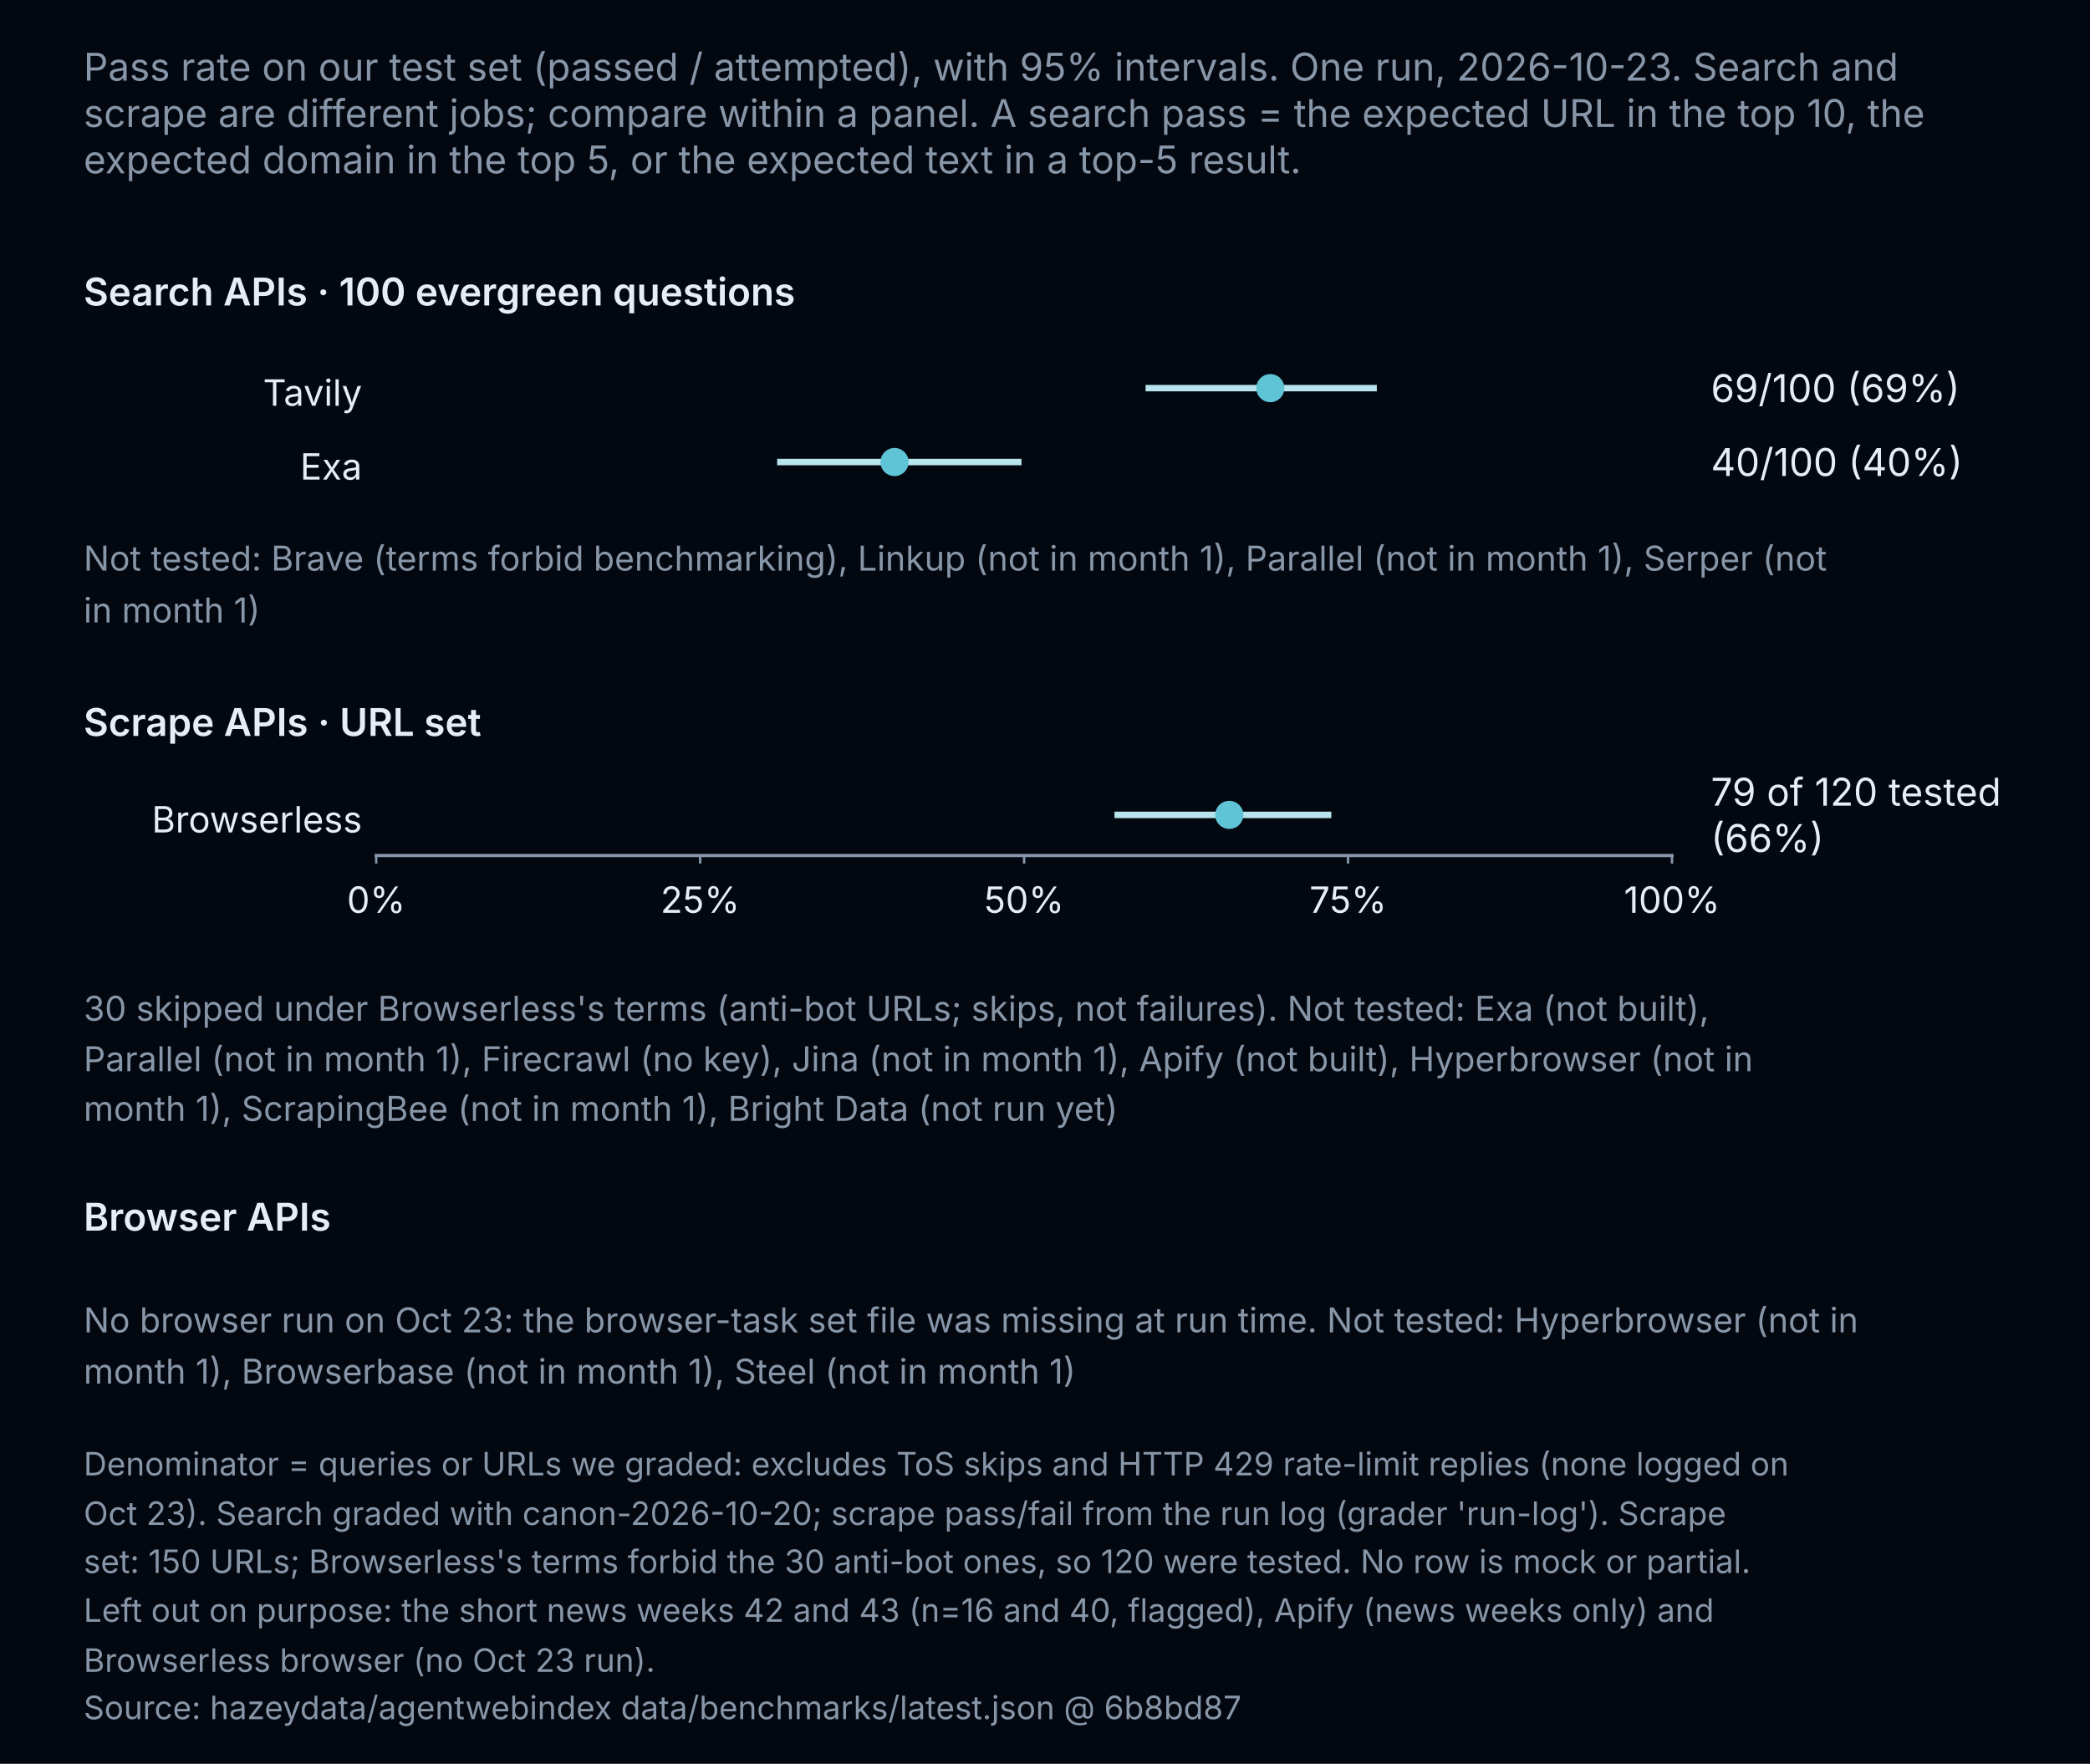
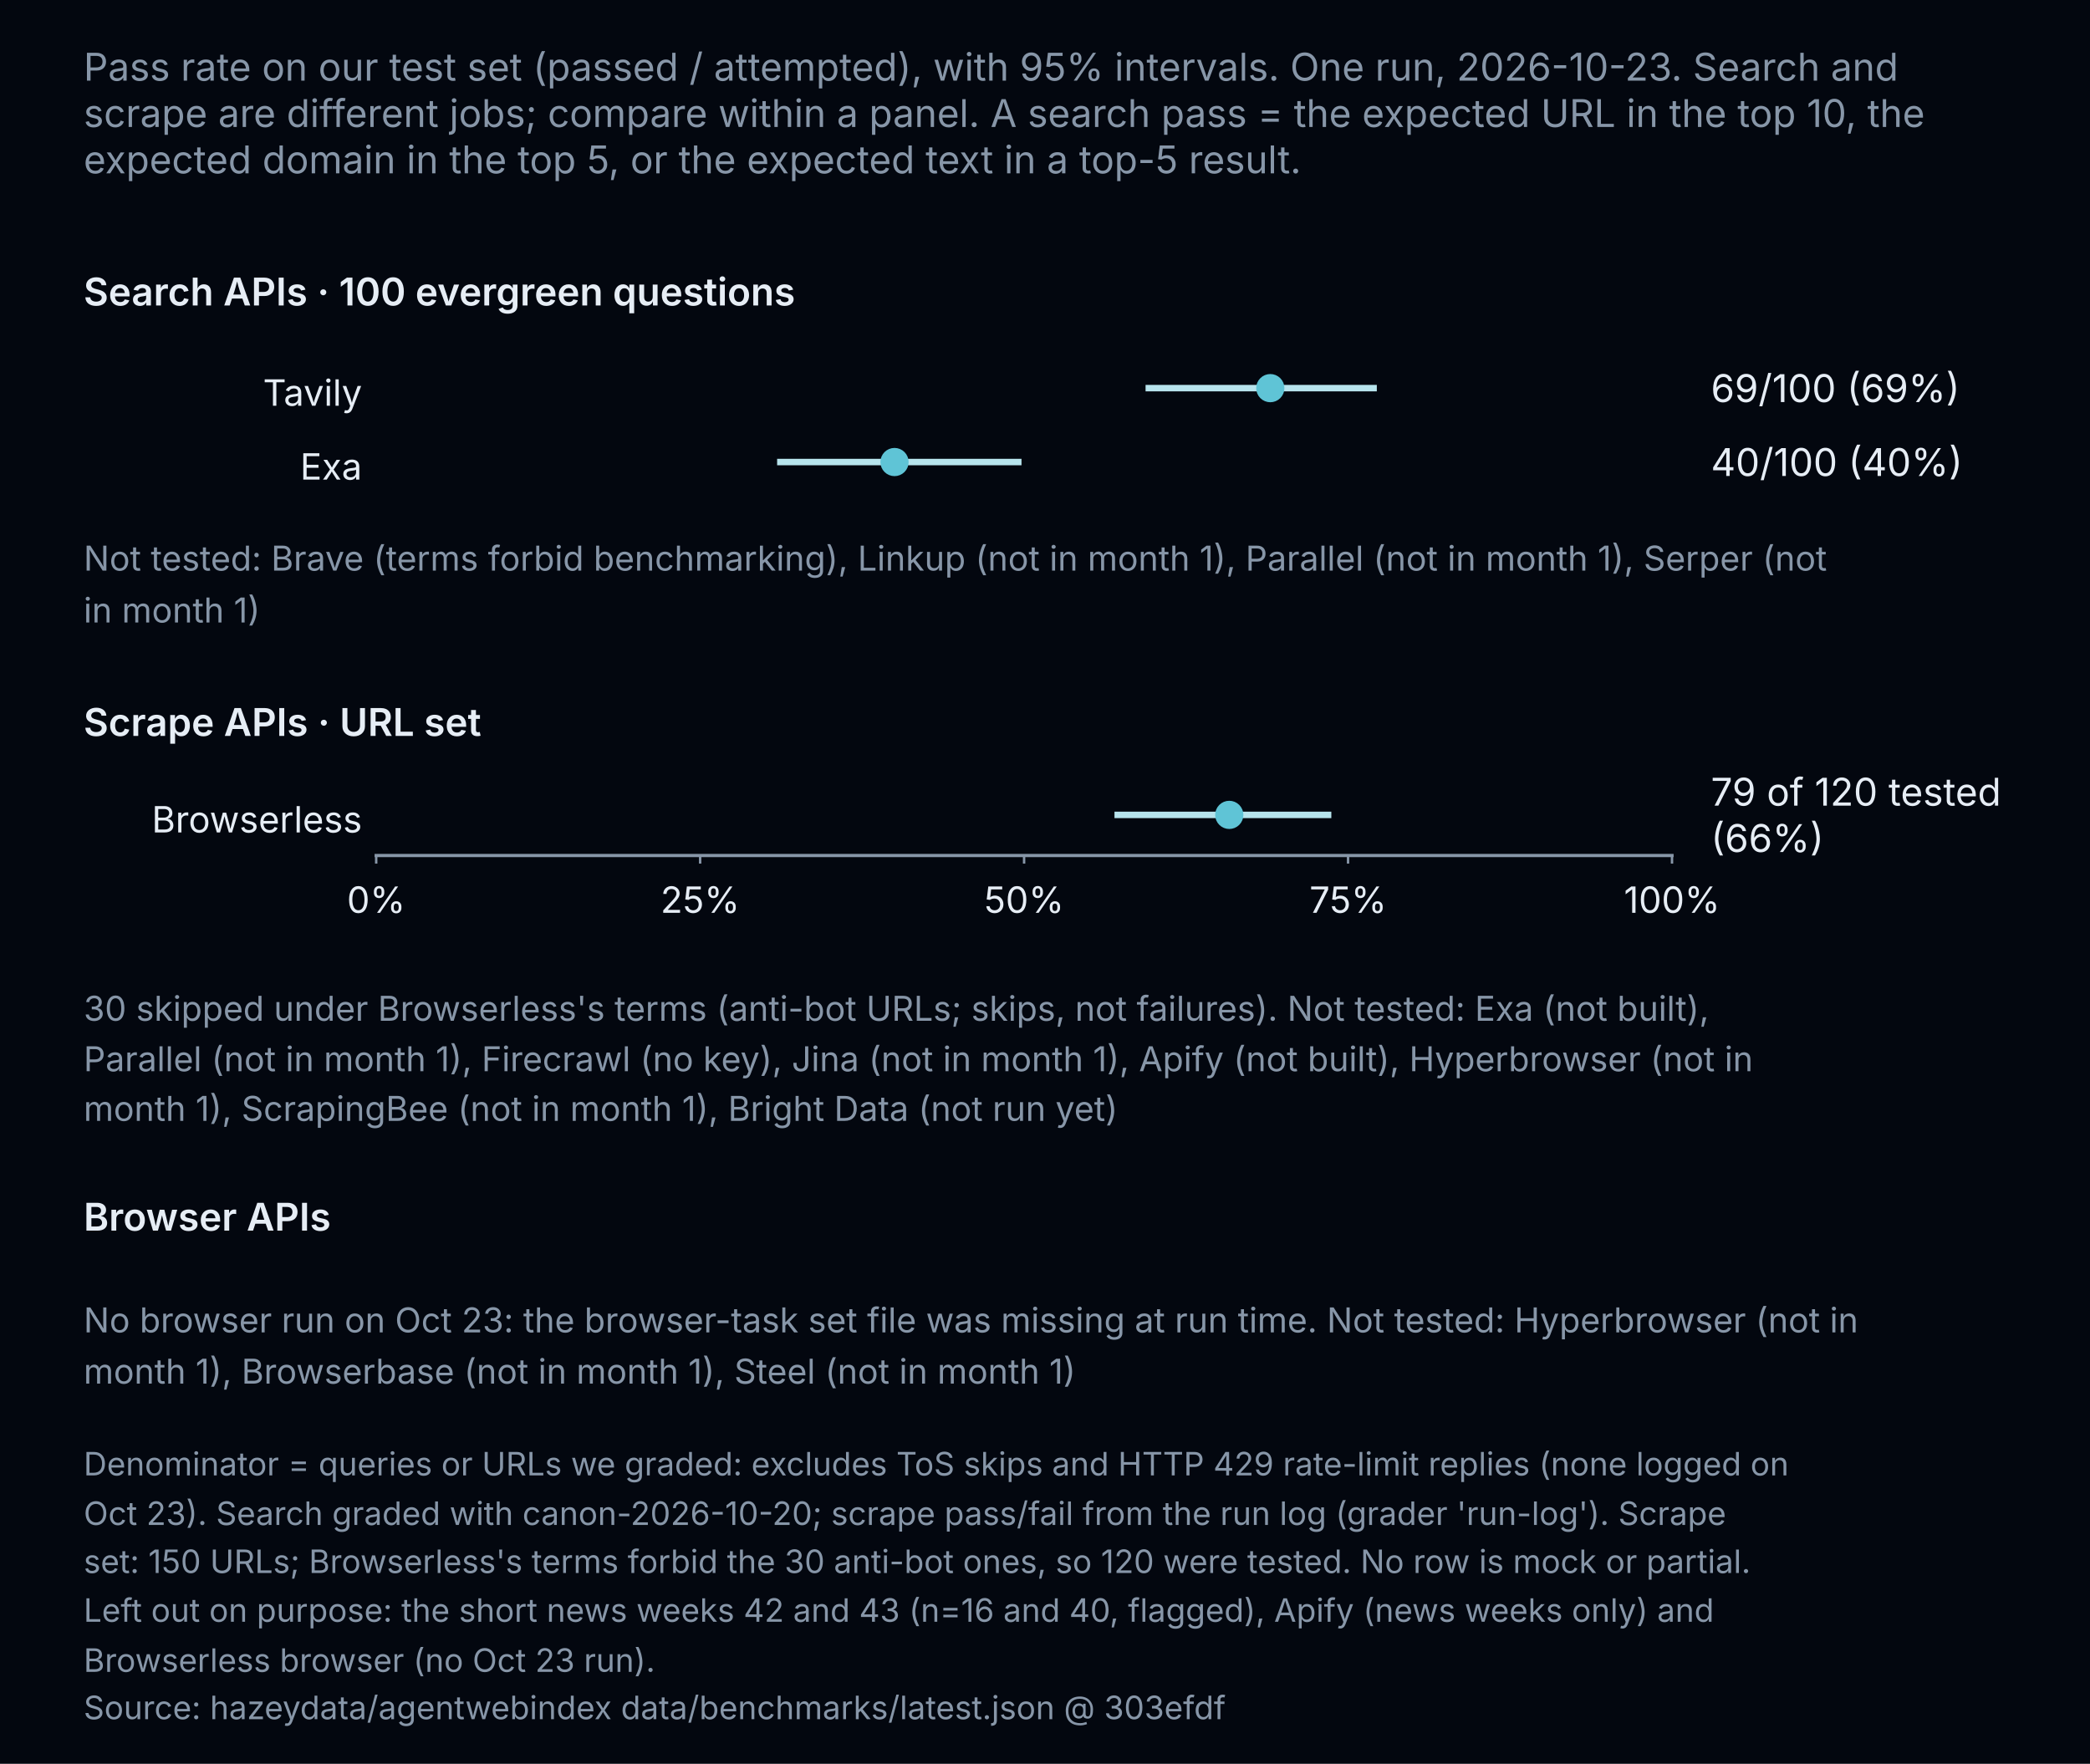
<svg xmlns="http://www.w3.org/2000/svg" xmlns:xlink="http://www.w3.org/1999/xlink" role="img" aria-label="Tavily passed 69% of our 100 evergreen checks, Exa 40%; Browserless passed 66% of 120 scrape checks" width="518.4pt" height="437.479pt" viewBox="0 0 518.4 437.479" version="1.1">
  <defs>
    <style type="text/css">*{stroke-linejoin: round; stroke-linecap: butt}</style>
  </defs>
  <g id="figure_1">
    <g id="patch_1">
      <path d="M 0 437.479  L 518.4 437.479  L 518.4 0  L 0 0  z " style="fill: #03070f" />
    </g>
    <g id="axes_1">
      <g id="patch_2">
        <path d="M 93.312 125.595  L 414.72 125.595  L 414.72 85.275  L 93.312 85.275  z " style="fill: #03070f" />
      </g>
      <g id="matplotlib.axis_1">
        <g id="xtick_1">
          <g id="line2d_1" />
        </g>
        <g id="xtick_2">
          <g id="line2d_2" />
        </g>
        <g id="xtick_3">
          <g id="line2d_3" />
        </g>
        <g id="xtick_4">
          <g id="line2d_4" />
        </g>
        <g id="xtick_5">
          <g id="line2d_5" />
        </g>
      </g>
      <g id="matplotlib.axis_2">
        <g id="ytick_1">
          <g id="line2d_6" />
          <g id="text_1">
            <text style="font-size: 9px; font-family: 'Inter', sans-serif; text-anchor: end; fill: #e6edf5" x="89.812" y="118.958" transform="rotate(-0 89.812 118.958)">Exa</text>
          </g>
        </g>
        <g id="ytick_2">
          <g id="line2d_7" />
          <g id="text_2">
            <text style="font-size: 9px; font-family: 'Inter', sans-serif; text-anchor: end; fill: #e6edf5" x="89.812" y="100.631" transform="rotate(-0 89.812 100.6307)">Tavily</text>
          </g>
        </g>
      </g>
      <g id="wilson-ci">
-         <path d="M 284.144 96.271  L 341.505 96.271  " clip-path="url(#pdf65316797)" style="fill: none; stroke: #b7e4ed; stroke-width: 1.6" />
+         <path d="M 284.144 96.271  L 341.505 96.271  " clip-path="url(#p829a935129)" style="fill: none; stroke: #b7e4ed; stroke-width: 1.6" />
      </g>
      <g id="wilson-ci">
-         <path d="M 192.756 114.599  L 253.373 114.599  " clip-path="url(#pdf65316797)" style="fill: none; stroke: #b7e4ed; stroke-width: 1.6" />
+         <path d="M 192.756 114.599  L 253.373 114.599  " clip-path="url(#p829a935129)" style="fill: none; stroke: #b7e4ed; stroke-width: 1.6" />
      </g>
      <g id="line2d_8">
        <defs>
-           <path id="mcb02cc0483" d="M 0 3  C 0.796 3 1.559 2.684 2.121 2.121  C 2.684 1.559 3 0.796 3 0  C 3 -0.796 2.684 -1.559 2.121 -2.121  C 1.559 -2.684 0.796 -3 0 -3  C -0.796 -3 -1.559 -2.684 -2.121 -2.121  C -2.684 -1.559 -3 -0.796 -3 0  C -3 0.796 -2.684 1.559 -2.121 2.121  C -1.559 2.684 -0.796 3 0 3  z " style="stroke: #5fc4d6" />
+           <path id="m9ee821864e" d="M 0 3  C 0.796 3 1.559 2.684 2.121 2.121  C 2.684 1.559 3 0.796 3 0  C 3 -0.796 2.684 -1.559 2.121 -2.121  C 1.559 -2.684 0.796 -3 0 -3  C -0.796 -3 -1.559 -2.684 -2.121 -2.121  C -2.684 -1.559 -3 -0.796 -3 0  C -3 0.796 -2.684 1.559 -2.121 2.121  C -1.559 2.684 -0.796 3 0 3  z " style="stroke: #5fc4d6" />
        </defs>
-         <g clip-path="url(#pdf65316797)">
-           <use xlink:href="#mcb02cc0483" x="315.084" y="96.271" style="fill: #5fc4d6; stroke: #5fc4d6" />
+         <g clip-path="url(#p829a935129)">
+           <use xlink:href="#m9ee821864e" x="315.084" y="96.271" style="fill: #5fc4d6; stroke: #5fc4d6" />
        </g>
      </g>
      <g id="text_3">
        <text style="font-size: 9.5px; font-family: 'Inter', sans-serif; text-anchor: start; fill: #e6edf5" x="424.362" y="99.727" transform="rotate(-0 424.3622 99.72717)">69/100 (69%)</text>
      </g>
      <g id="line2d_9">
-         <g clip-path="url(#pdf65316797)">
-           <use xlink:href="#mcb02cc0483" x="221.875" y="114.599" style="fill: #5fc4d6; stroke: #5fc4d6" />
+         <g clip-path="url(#p829a935129)">
+           <use xlink:href="#m9ee821864e" x="221.875" y="114.599" style="fill: #5fc4d6; stroke: #5fc4d6" />
        </g>
      </g>
      <g id="text_4">
        <text style="font-size: 9.5px; font-family: 'Inter', sans-serif; text-anchor: start; fill: #e6edf5" x="424.362" y="118.054" transform="rotate(-0 424.3622 118.0544)">40/100 (40%)</text>
      </g>
    </g>
    <g id="axes_2">
      <g id="patch_3">
        <path d="M 93.312 212.197  L 414.72 212.197  L 414.72 192.037  L 93.312 192.037  z " style="fill: #03070f" />
      </g>
      <g id="matplotlib.axis_3">
        <g id="xtick_6">
          <g id="line2d_10">
            <defs>
-               <path id="me1b6cc272c" d="M 0 0  L 0 2  " style="stroke: #8796a8; stroke-width: 0.6" />
+               <path id="mb695ac8c50" d="M 0 0  L 0 2  " style="stroke: #8796a8; stroke-width: 0.6" />
            </defs>
            <g>
-               <use xlink:href="#me1b6cc272c" x="93.312" y="212.197" style="fill: #8796a8; stroke: #8796a8; stroke-width: 0.6" />
+               <use xlink:href="#mb695ac8c50" x="93.312" y="212.197" style="fill: #8796a8; stroke: #8796a8; stroke-width: 0.6" />
            </g>
          </g>
          <g id="text_5">
            <text style="font-size: 9px; font-family: 'Inter', sans-serif; text-anchor: middle; fill: #e6edf5" x="93.312" y="226.416" transform="rotate(-0 93.312 226.4162)">0%</text>
          </g>
        </g>
        <g id="xtick_7">
          <g id="line2d_11">
            <g>
-               <use xlink:href="#me1b6cc272c" x="173.664" y="212.197" style="fill: #8796a8; stroke: #8796a8; stroke-width: 0.6" />
+               <use xlink:href="#mb695ac8c50" x="173.664" y="212.197" style="fill: #8796a8; stroke: #8796a8; stroke-width: 0.6" />
            </g>
          </g>
          <g id="text_6">
            <text style="font-size: 9px; font-family: 'Inter', sans-serif; text-anchor: middle; fill: #e6edf5" x="173.664" y="226.416" transform="rotate(-0 173.664 226.4162)">25%</text>
          </g>
        </g>
        <g id="xtick_8">
          <g id="line2d_12">
            <g>
-               <use xlink:href="#me1b6cc272c" x="254.016" y="212.197" style="fill: #8796a8; stroke: #8796a8; stroke-width: 0.6" />
+               <use xlink:href="#mb695ac8c50" x="254.016" y="212.197" style="fill: #8796a8; stroke: #8796a8; stroke-width: 0.6" />
            </g>
          </g>
          <g id="text_7">
            <text style="font-size: 9px; font-family: 'Inter', sans-serif; text-anchor: middle; fill: #e6edf5" x="254.016" y="226.416" transform="rotate(-0 254.016 226.4162)">50%</text>
          </g>
        </g>
        <g id="xtick_9">
          <g id="line2d_13">
            <g>
-               <use xlink:href="#me1b6cc272c" x="334.368" y="212.197" style="fill: #8796a8; stroke: #8796a8; stroke-width: 0.6" />
+               <use xlink:href="#mb695ac8c50" x="334.368" y="212.197" style="fill: #8796a8; stroke: #8796a8; stroke-width: 0.6" />
            </g>
          </g>
          <g id="text_8">
            <text style="font-size: 9px; font-family: 'Inter', sans-serif; text-anchor: middle; fill: #e6edf5" x="334.368" y="226.416" transform="rotate(-0 334.368 226.4162)">75%</text>
          </g>
        </g>
        <g id="xtick_10">
          <g id="line2d_14">
            <g>
-               <use xlink:href="#me1b6cc272c" x="414.72" y="212.197" style="fill: #8796a8; stroke: #8796a8; stroke-width: 0.6" />
+               <use xlink:href="#mb695ac8c50" x="414.72" y="212.197" style="fill: #8796a8; stroke: #8796a8; stroke-width: 0.6" />
            </g>
          </g>
          <g id="text_9">
            <text style="font-size: 9px; font-family: 'Inter', sans-serif; text-anchor: middle; fill: #e6edf5" x="414.72" y="226.416" transform="rotate(-0 414.72 226.4162)">100%</text>
          </g>
        </g>
      </g>
      <g id="matplotlib.axis_4">
        <g id="ytick_3">
          <g id="line2d_15" />
          <g id="text_10">
            <text style="font-size: 9px; font-family: 'Inter', sans-serif; text-anchor: end; fill: #e6edf5" x="89.812" y="206.477" transform="rotate(-0 89.812 206.4769)">Browserless</text>
          </g>
        </g>
      </g>
      <g id="wilson-ci">
-         <path d="M 276.433 202.118  L 330.221 202.118  " clip-path="url(#p00a7c4ba0f)" style="fill: none; stroke: #b7e4ed; stroke-width: 1.6" />
+         <path d="M 276.433 202.118  L 330.221 202.118  " clip-path="url(#p912120ea40)" style="fill: none; stroke: #b7e4ed; stroke-width: 1.6" />
      </g>
      <g id="patch_4">
        <path d="M 93.312 212.197  L 414.72 212.197  " style="fill: none; stroke: #8796a8; stroke-width: 0.8; stroke-linejoin: miter; stroke-linecap: square" />
      </g>
      <g id="line2d_16">
-         <g clip-path="url(#p00a7c4ba0f)">
-           <use xlink:href="#mcb02cc0483" x="304.906" y="202.118" style="fill: #5fc4d6; stroke: #5fc4d6" />
+         <g clip-path="url(#p912120ea40)">
+           <use xlink:href="#m9ee821864e" x="304.906" y="202.118" style="fill: #5fc4d6; stroke: #5fc4d6" />
        </g>
      </g>
      <g id="text_11">
        <text style="font-size: 9.5px; font-family: 'Inter', sans-serif; fill: #e6edf5" transform="translate(424.3622 199.826)">79 of 120 tested</text>
        <text style="font-size: 9.5px; font-family: 'Inter', sans-serif; fill: #e6edf5" transform="translate(424.3622 211.3206)">(66%)</text>
      </g>
    </g>
    <g id="text_12">
      <text style="font-size: 9.5px; font-family: 'Inter', sans-serif; fill: #8796a8" transform="translate(20.736 20.00313)">Pass rate on our test set (passed / attempted), with 95% intervals. One run, 2026-10-23. Search and</text>
      <text style="font-size: 9.5px; font-family: 'Inter', sans-serif; fill: #8796a8" transform="translate(20.736 31.49775)">scrape are different jobs; compare within a panel. A search pass = the expected URL in the top 10, the</text>
      <text style="font-size: 9.5px; font-family: 'Inter', sans-serif; fill: #8796a8" transform="translate(20.736 42.99238)">expected domain in the top 5, or the expected text in a top-5 result.</text>
    </g>
    <g id="text_13">
      <text style="font-weight: 600; font-size: 9.5px; font-family: 'Inter', sans-serif; text-anchor: start; fill: #e6edf5" x="20.736" y="75.771" transform="rotate(-0 20.736 75.77081)">Search APIs · 100 evergreen questions</text>
    </g>
    <g id="text_14">
      <text style="font-size: 8.5px; font-family: 'Inter', sans-serif; fill: #8796a8" transform="translate(20.736 141.5251)">Not tested: Brave (terms forbid benchmarking), Linkup (not in month 1), Parallel (not in month 1), Serper (not</text>
      <text style="font-size: 8.5px; font-family: 'Inter', sans-serif; fill: #8796a8" transform="translate(20.736 154.3999)">in month 1)</text>
    </g>
    <g id="text_15">
      <text style="font-weight: 600; font-size: 9.5px; font-family: 'Inter', sans-serif; text-anchor: start; fill: #e6edf5" x="20.736" y="182.533" transform="rotate(-0 20.736 182.5333)">Scrape APIs · URL set</text>
    </g>
    <g id="text_16">
      <text style="font-size: 8.5px; font-family: 'Inter', sans-serif; fill: #8796a8" transform="translate(20.736 253.1822)">30 skipped under Browserless's terms (anti-bot URLs; skips, not failures). Not tested: Exa (not built),</text>
      <text style="font-size: 8.5px; font-family: 'Inter', sans-serif; fill: #8796a8" transform="translate(20.736 265.7024)">Parallel (not in month 1), Firecrawl (no key), Jina (not in month 1), Apify (not built), Hyperbrowser (not in</text>
      <text style="font-size: 8.5px; font-family: 'Inter', sans-serif; fill: #8796a8" transform="translate(20.736 278.0108)">month 1), ScrapingBee (not in month 1), Bright Data (not run yet)</text>
    </g>
    <g id="text_17">
      <text style="font-weight: 600; font-size: 9.5px; font-family: 'Inter', sans-serif; text-anchor: start; fill: #e6edf5" x="20.736" y="305.237" transform="rotate(-0 20.736 305.2371)">Browser APIs</text>
    </g>
    <g id="text_18">
      <text style="font-size: 8.5px; font-family: 'Inter', sans-serif; fill: #8796a8" transform="translate(20.736 330.4761)">No browser run on Oct 23: the browser-task set file was missing at run time. Not tested: Hyperbrowser (not in</text>
      <text style="font-size: 8.5px; font-family: 'Inter', sans-serif; fill: #8796a8" transform="translate(20.736 343.1849)">month 1), Browserbase (not in month 1), Steel (not in month 1)</text>
    </g>
    <g id="text_19">
      <text style="font-size: 8px; font-family: 'Inter', sans-serif; fill: #8796a8" transform="translate(20.736 365.9559)">Denominator = queries or URLs we graded: excludes ToS skips and HTTP 429 rate-limit replies (none logged on</text>
      <text style="font-size: 8px; font-family: 'Inter', sans-serif; fill: #8796a8" transform="translate(20.736 378.2393)">Oct 23). Search graded with canon-2026-10-20; scrape pass/fail from the run log (grader 'run-log'). Scrape</text>
      <text style="font-size: 8px; font-family: 'Inter', sans-serif; fill: #8796a8" transform="translate(20.736 390.1607)">set: 150 URLs; Browserless's terms forbid the 30 anti-bot ones, so 120 were tested. No row is mock or partial.</text>
      <text style="font-size: 8px; font-family: 'Inter', sans-serif; fill: #8796a8" transform="translate(20.736 402.2547)">Left out on purpose: the short news weeks 42 and 43 (n=16 and 40, flagged), Apify (news weeks only) and</text>
      <text style="font-size: 8px; font-family: 'Inter', sans-serif; fill: #8796a8" transform="translate(20.736 414.6725)">Browserless browser (no Oct 23 run).</text>
-       <text style="font-size: 8px; font-family: 'Inter', sans-serif; fill: #8796a8" transform="translate(20.736 426.4127)">Source: hazeydata/agentwebindex data/benchmarks/latest.json @ 6b8bd87</text>
+       <text style="font-size: 8px; font-family: 'Inter', sans-serif; fill: #8796a8" transform="translate(20.736 426.4127)">Source: hazeydata/agentwebindex data/benchmarks/latest.json @ 303efdf</text>
    </g>
  </g>
  <defs>
-     <clipPath id="pdf65316797">
+     <clipPath id="p829a935129">
      <rect x="93.312" y="85.275" width="321.408" height="40.32" />
    </clipPath>
-     <clipPath id="p00a7c4ba0f">
+     <clipPath id="p912120ea40">
      <rect x="93.312" y="192.037" width="321.408" height="20.16" />
    </clipPath>
  </defs>
</svg>
